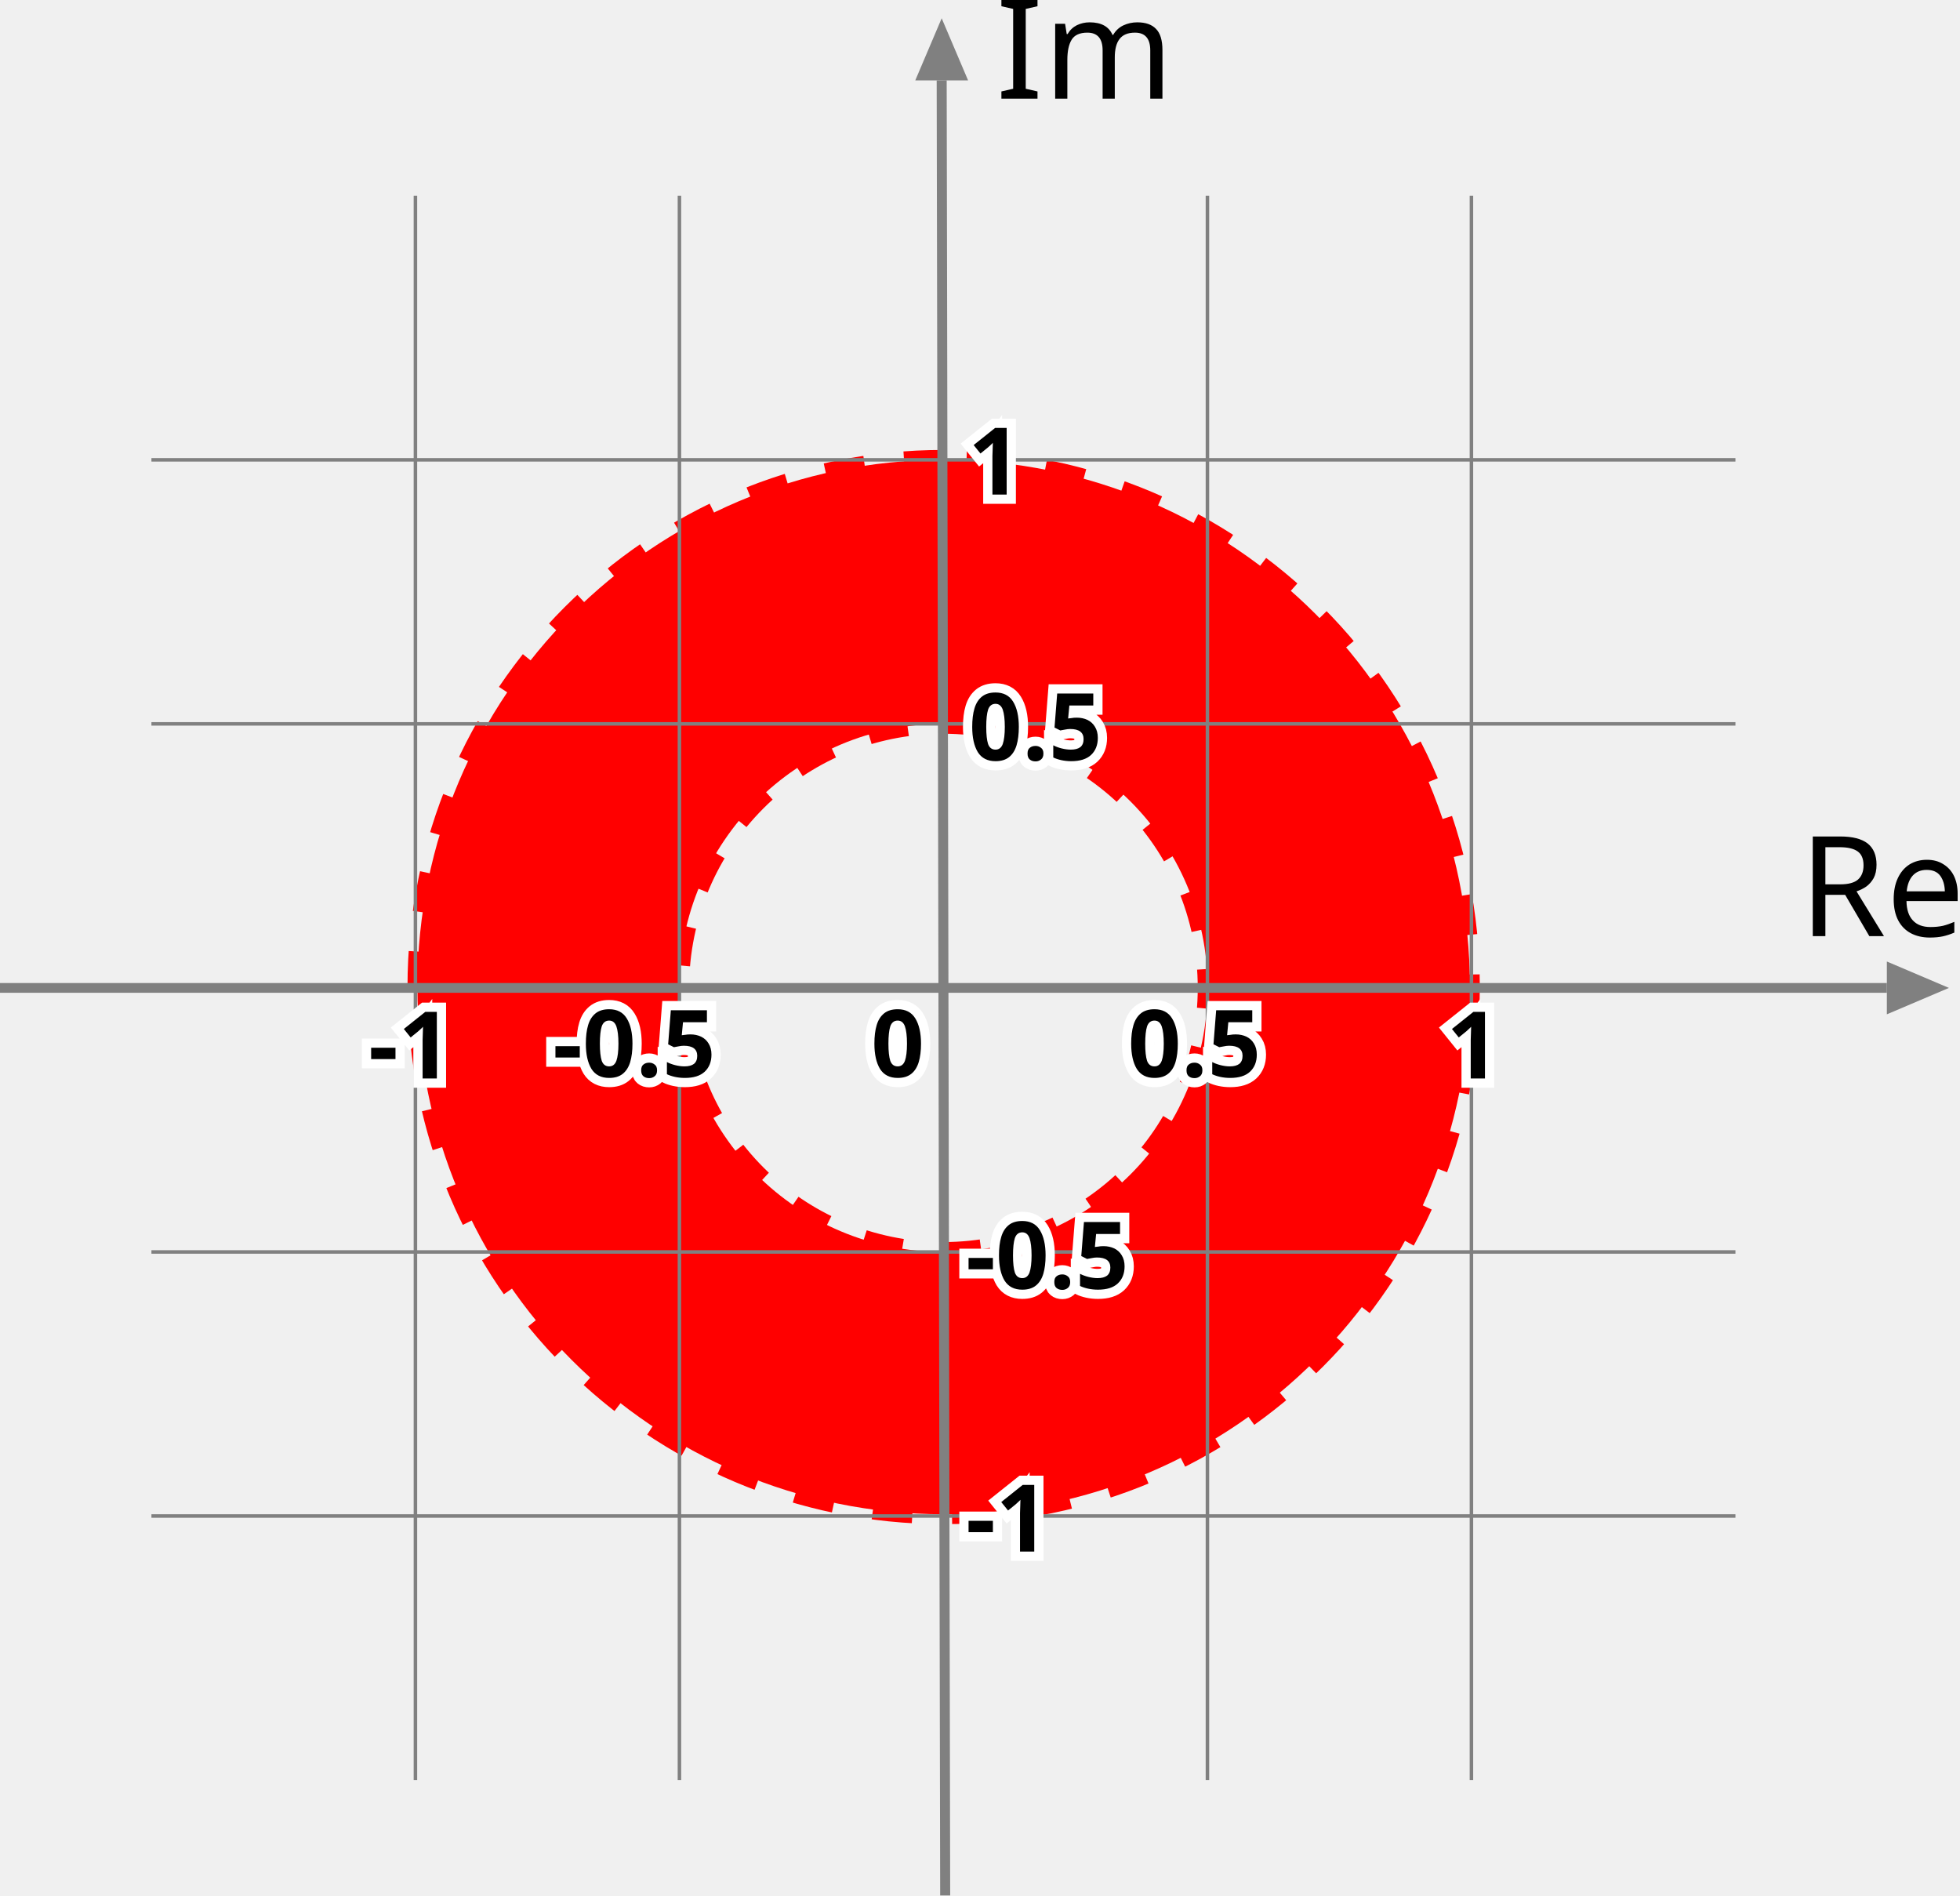
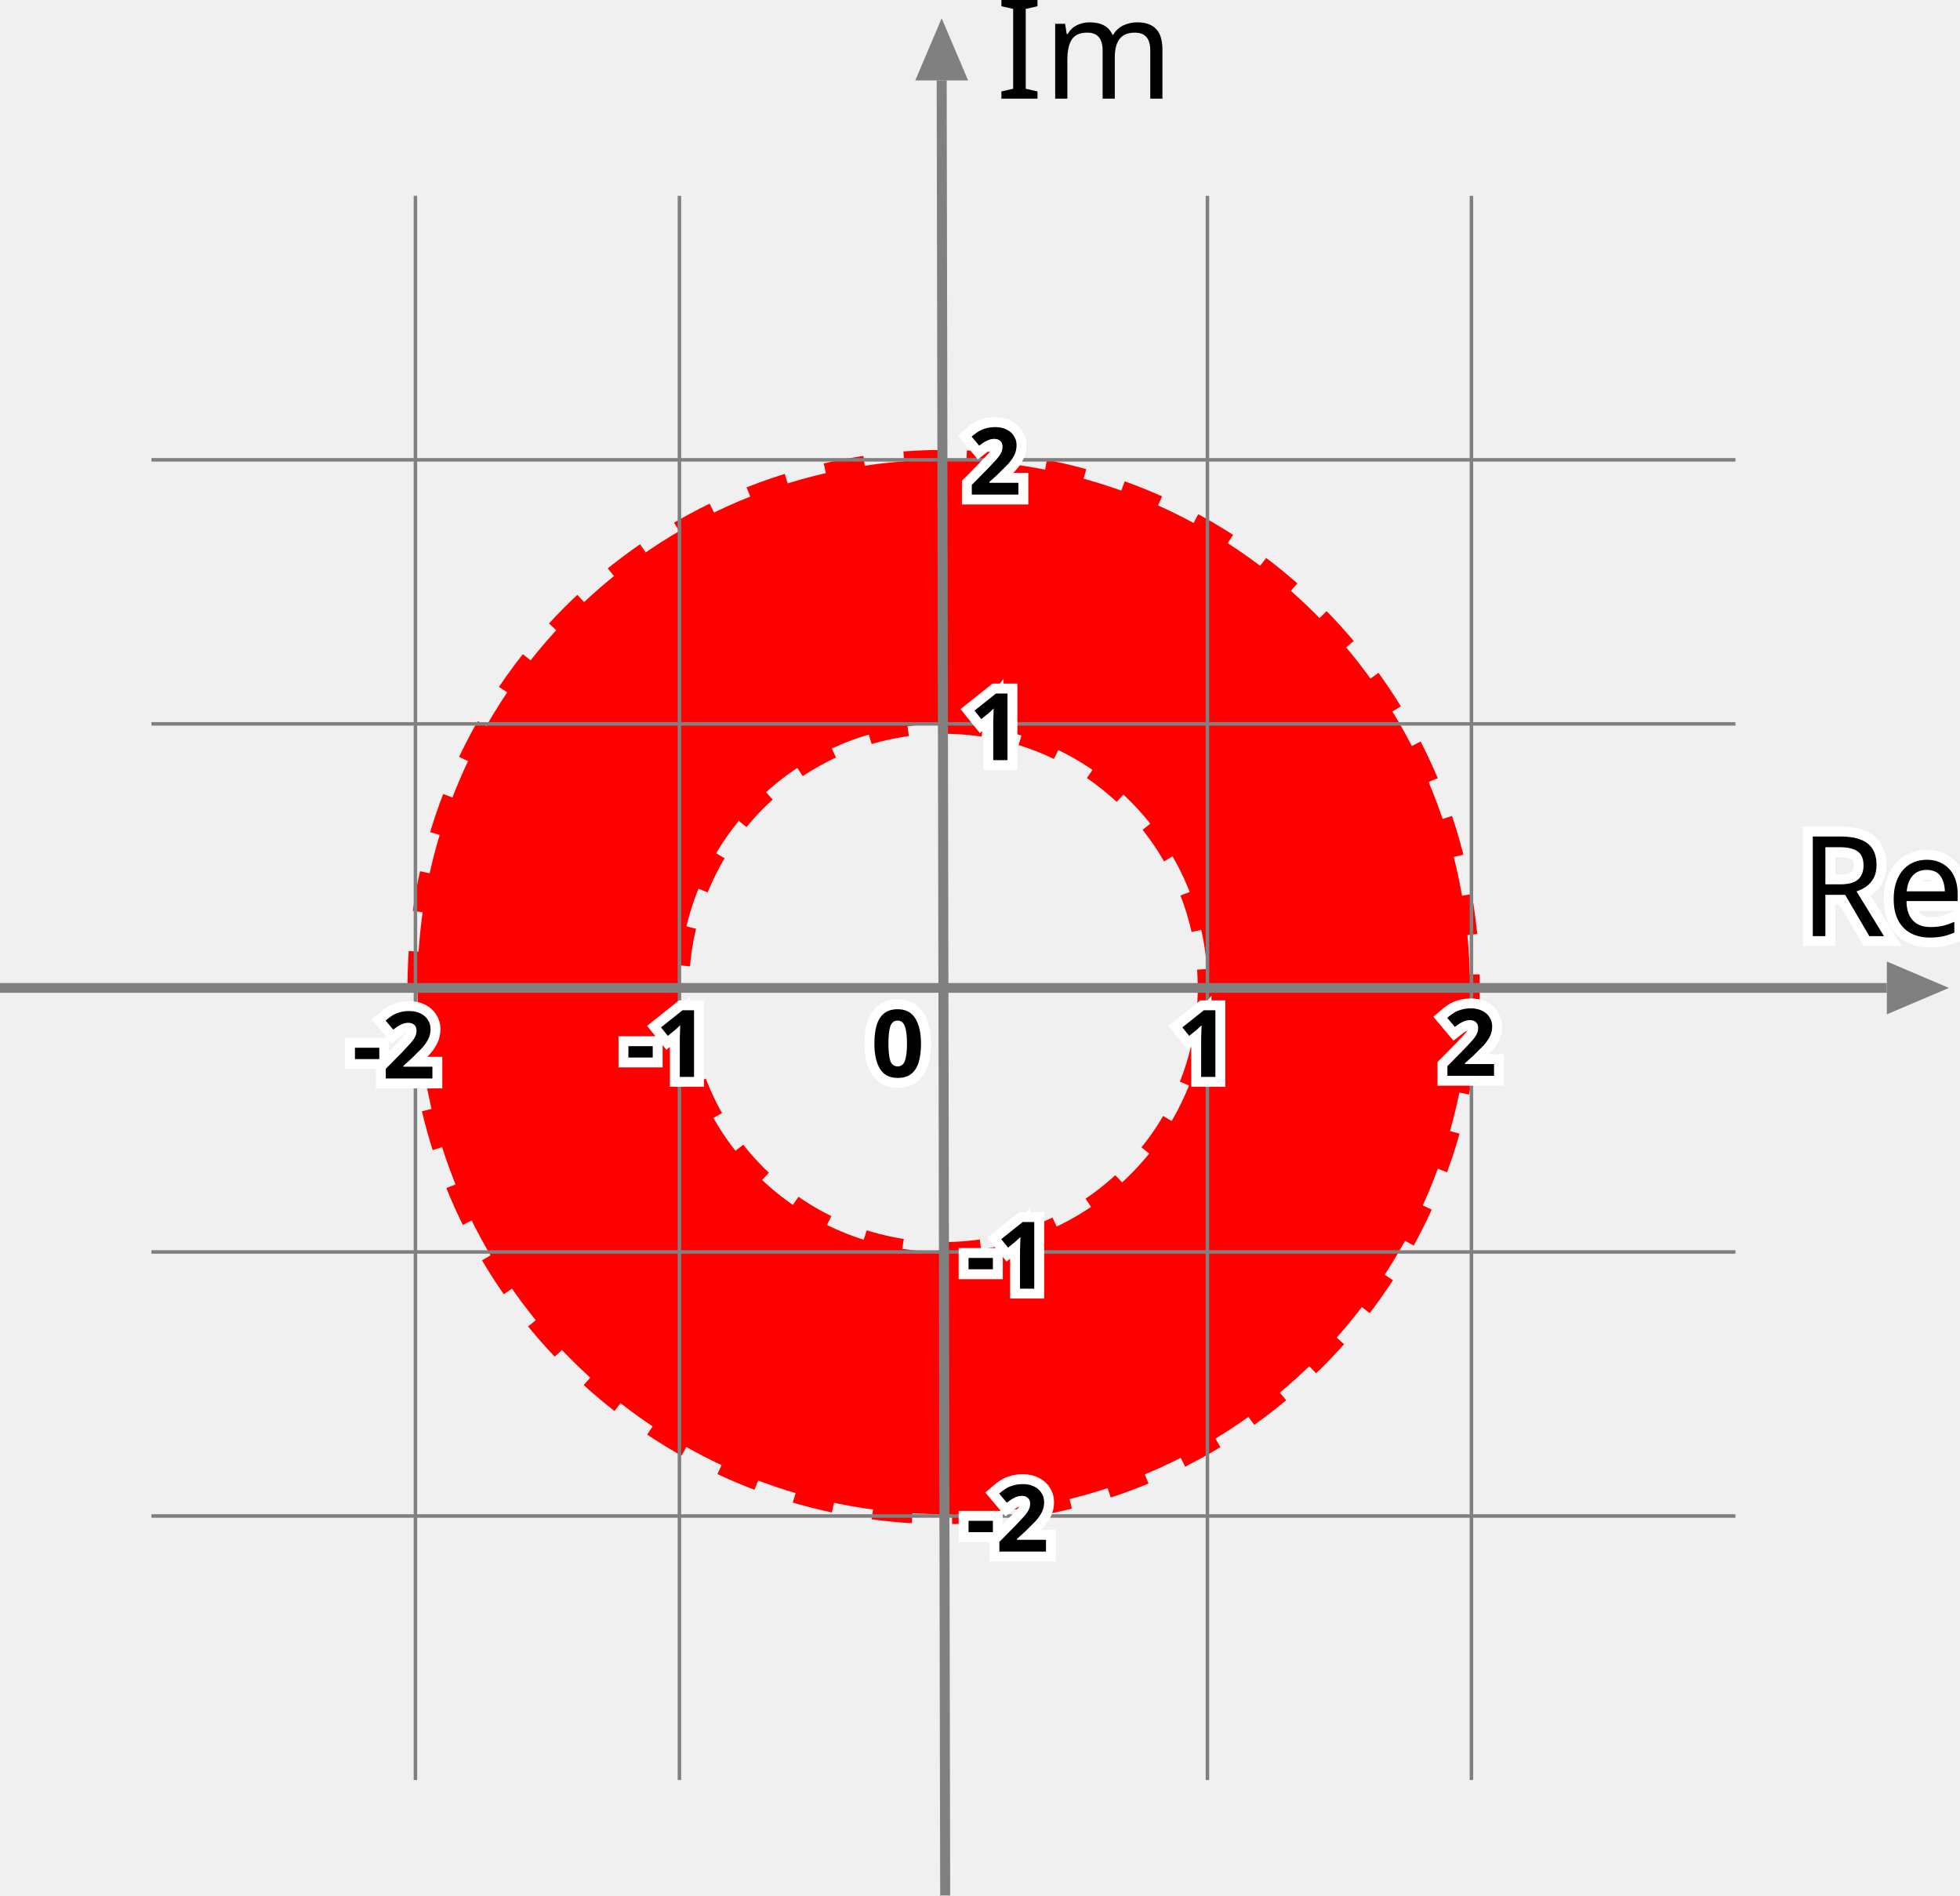
<svg xmlns="http://www.w3.org/2000/svg" width="148.484mm" height="143.573mm" viewBox="0 0 148.484 143.573" version="1.1" id="svg1">
  <defs id="defs1" />
+   <path id="path1-3" style="display:none;fill:#00ff00;fill-opacity:1;stroke:#00ff00;stroke-width:1.8;stroke-linejoin:round;stroke-dasharray:3.6, 3.6;stroke-dashoffset:0" d="M 92.194,26.461 A 48.284,48.369 0 0 0 43.91,74.83 48.284,48.369 0 0 0 92.194,123.199 48.284,48.369 0 0 0 140.478,74.83 48.284,48.369 0 0 0 92.194,26.461 Z M 71.472,54.993 A 19.837,19.919 0 0 1 91.309,74.912 19.837,19.919 0 0 1 71.472,94.83 19.837,19.919 0 0 1 51.634,74.912 19.837,19.919 0 0 1 71.472,54.993 Z" />
  <path id="path492" style="display:inline;fill:#ff0000;fill-opacity:1;stroke:#ff0000;stroke-width:1.5;stroke-dasharray:3, 3;stroke-dashoffset:0;stroke-opacity:1" d="M 71.488,34.83 A 39.868,39.934 0 0 0 31.621,74.764 39.868,39.934 0 0 0 71.488,114.698 39.868,39.934 0 0 0 111.356,74.764 39.868,39.934 0 0 0 71.488,34.83 Z m -0.017,20 a 20.017,20 0 0 1 20.017,20 20.017,20 0 0 1 -20.017,20 20.017,20 0 0 1 -20.016,-20 20.017,20 0 0 1 20.016,-20 z" />
-   <path id="path546" style="display:none;fill:#00ff00;fill-opacity:1;stroke:#00ff00;stroke-width:1.5;stroke-dasharray:3, 3;stroke-dashoffset:0;stroke-opacity:1" d="M 71.472,34.698 A 39.868,40 0 0 0 31.604,74.698 39.868,40 0 0 0 71.472,114.698 39.868,40 0 0 0 111.339,74.698 39.868,40 0 0 0 71.472,34.698 Z m 9.868,30.125 a 10,10 0 0 1 10,10 10,10 0 0 1 -10,10 10,10 0 0 1 -10,-10 10,10 0 0 1 10,-10 z" />
  <g id="layer3" style="display:inline">
    <path style="fill:#000000;stroke:#808080;stroke-width:0.758;stroke-dasharray:none;stroke-opacity:1" d="M 71.604,143.573 71.339,6.088" id="path484" />
    <path style="fill:#000000;stroke:#808080;stroke-width:0.739;stroke-dasharray:none;stroke-opacity:1" d="M 0,74.83 H 142.943" id="path485" />
    <text xml:space="preserve" style="font-style:normal;font-variant:normal;font-weight:normal;font-stretch:normal;font-size:10.583px;font-family:'Fira Code';-inkscape-font-specification:'Fira Code, Normal';font-variant-ligatures:normal;font-variant-caps:normal;font-variant-numeric:normal;font-variant-east-asian:normal;text-align:start;writing-mode:lr-tb;direction:ltr;text-anchor:start;fill:#000000;stroke:none;stroke-width:0.8;stroke-dasharray:none;stroke-opacity:1" x="75.441" y="7.473" id="text485">
      <tspan id="tspan485" style="font-style:normal;font-variant:normal;font-weight:normal;font-stretch:normal;font-size:10.583px;font-family:'Fira Code';-inkscape-font-specification:'Fira Code, Normal';font-variant-ligatures:normal;font-variant-caps:normal;font-variant-numeric:normal;font-variant-east-asian:normal;stroke:none;stroke-width:0.8" x="75.441" y="7.473">Im</tspan>
    </text>
    <path style="fill:#808080;fill-opacity:1;stroke:none;stroke-width:1.5;stroke-dasharray:3, 3;stroke-dashoffset:0;stroke-opacity:1" d="m 71.339,1.385 -2,4.703 h 4 z" id="path494" />
-     <text xml:space="preserve" style="font-style:normal;font-variant:normal;font-weight:normal;font-stretch:normal;font-size:10.583px;font-family:'Fira Code';-inkscape-font-specification:'Fira Code, Normal';font-variant-ligatures:normal;font-variant-caps:normal;font-variant-numeric:normal;font-variant-east-asian:normal;text-align:start;writing-mode:lr-tb;direction:ltr;text-anchor:start;fill:#000000;stroke:none;stroke-width:0.8;stroke-dasharray:none;stroke-opacity:1" x="136.3" y="70.907" id="text486">
-       <tspan id="tspan486" style="font-style:normal;font-variant:normal;font-weight:normal;font-stretch:normal;font-size:10.583px;font-family:'Fira Code';-inkscape-font-specification:'Fira Code, Normal';font-variant-ligatures:normal;font-variant-caps:normal;font-variant-numeric:normal;font-variant-east-asian:normal;stroke-width:0.8" x="136.3" y="70.907">Re</tspan>
+     <text xml:space="preserve" style="font-style:normal;font-variant:normal;font-weight:normal;font-stretch:normal;font-size:10.583px;font-family:'Fira Code';-inkscape-font-specification:'Fira Code, Normal';font-variant-ligatures:normal;font-variant-caps:normal;font-variant-numeric:normal;font-variant-east-asian:normal;text-align:start;writing-mode:lr-tb;direction:ltr;text-anchor:start;fill:#ffffff;stroke:#ffffff;stroke-width:1.5;stroke-dasharray:none;stroke-opacity:1" x="136.3" y="70.907" id="text486">
+       <tspan id="tspan486" style="font-style:normal;font-variant:normal;font-weight:normal;font-stretch:normal;font-size:10.583px;font-family:'Fira Code';-inkscape-font-specification:'Fira Code, Normal';font-variant-ligatures:normal;font-variant-caps:normal;font-variant-numeric:normal;font-variant-east-asian:normal;stroke-width:1.5;fill:#ffffff;stroke:#ffffff;stroke-dasharray:none" x="136.3" y="70.907">Re</tspan>
+     </text>
+     <text xml:space="preserve" style="display:inline;font-style:normal;font-variant:normal;font-weight:normal;font-stretch:normal;font-size:10.583px;font-family:'Fira Code';-inkscape-font-specification:'Fira Code, Normal';font-variant-ligatures:normal;font-variant-caps:normal;font-variant-numeric:normal;font-variant-east-asian:normal;text-align:start;writing-mode:lr-tb;direction:ltr;text-anchor:start;fill:#000000;stroke:none;stroke-width:0.8;stroke-dasharray:none;stroke-opacity:1" x="136.3" y="70.907" id="text10">
+       <tspan id="tspan10" style="font-style:normal;font-variant:normal;font-weight:normal;font-stretch:normal;font-size:10.583px;font-family:'Fira Code';-inkscape-font-specification:'Fira Code, Normal';font-variant-ligatures:normal;font-variant-caps:normal;font-variant-numeric:normal;font-variant-east-asian:normal;stroke-width:0.8" x="136.3" y="70.907">Re</tspan>
    </text>
    <path style="fill:#808080;fill-opacity:1;stroke:none;stroke-width:1.5;stroke-dasharray:3, 3;stroke-dashoffset:0;stroke-opacity:1" d="m 147.646,74.83 -4.703,-2 v 4 z" id="path494-0" />
    <g transform="translate(11.47148,14.83042)" id="g546" style="stroke:#808080">
      <g id="g540" style="stroke:#808080">
        <path style="fill:none;stroke:#808080;stroke-width:0.265" d="M 20,0 V 120" id="path536" />
        <path style="fill:none;stroke:#808080;stroke-width:0.265" d="M 40,0 V 120" id="path537" />
        <path style="fill:none;stroke:#808080;stroke-width:0.265" d="M 60,0 V 120" id="path538" />
        <path style="fill:none;stroke:#808080;stroke-width:0.265" d="M 80,0 V 120" id="path539" />
        <path style="fill:none;stroke:#808080;stroke-width:0.265" d="M 100,0 V 120" id="path540" />
      </g>
      <g id="g545" style="stroke:#808080">
        <path style="fill:none;stroke:#808080;stroke-width:0.265" d="M 0,20 H 120" id="path541" />
        <path style="fill:none;stroke:#808080;stroke-width:0.265" d="M 0,40 H 120" id="path542" />
        <path style="fill:none;stroke:#808080;stroke-width:0.265" d="M 0,60 H 120" id="path543" />
        <path style="fill:none;stroke:#808080;stroke-width:0.265" d="M 0,80 H 120" id="path544" />
        <path style="fill:none;stroke:#808080;stroke-width:0.265" d="M 0,100 H 120" id="path545" />
      </g>
      <rect x="0" y="0" width="120" height="120" style="fill:none;stroke:#808080;stroke-width:0" id="rect545" />
    </g>
  </g>
-   <g id="g555" style="display:inline;stroke:#ffffff;stroke-width:1.4;stroke-dasharray:none;stroke-opacity:1">
-     <text xml:space="preserve" style="font-style:normal;font-variant:normal;font-weight:600;font-stretch:normal;font-size:7.056px;font-family:'Fira Code';-inkscape-font-specification:'Fira Code, Semi-Bold';font-variant-ligatures:normal;font-variant-caps:normal;font-variant-numeric:normal;font-variant-east-asian:normal;text-align:start;writing-mode:lr-tb;direction:ltr;text-anchor:start;fill:#000000;fill-opacity:1;stroke:#ffffff;stroke-width:1.4;stroke-dasharray:none;stroke-opacity:1" x="65.993" y="81.57" id="text547">
-       <tspan id="tspan547" style="font-style:normal;font-variant:normal;font-weight:600;font-stretch:normal;font-size:7.056px;font-family:'Fira Code';-inkscape-font-specification:'Fira Code, Semi-Bold';font-variant-ligatures:normal;font-variant-caps:normal;font-variant-numeric:normal;font-variant-east-asian:normal;fill:#000000;fill-opacity:1;stroke:#ffffff;stroke-width:1.4;stroke-dasharray:none;stroke-opacity:1" x="65.993" y="81.57">0</tspan>
+   <g id="layer2" style="stroke:#ffffff;stroke-opacity:1;stroke-width:1.5;stroke-dasharray:none;fill:#ffffff">
+     <text xml:space="preserve" style="font-style:normal;font-variant:normal;font-weight:600;font-stretch:normal;font-size:7.056px;font-family:'Fira Code';-inkscape-font-specification:'Fira Code, Semi-Bold';font-variant-ligatures:normal;font-variant-caps:normal;font-variant-numeric:normal;font-variant-east-asian:normal;text-align:start;writing-mode:lr-tb;direction:ltr;text-anchor:start;fill:#ffffff;stroke:#ffffff;stroke-width:1.5;stroke-dasharray:none;stroke-opacity:1;fill-opacity:1" x="65.993" y="81.57" id="text487">
+       <tspan id="tspan487" style="font-style:normal;font-variant:normal;font-weight:600;font-stretch:normal;font-size:7.056px;font-family:'Fira Code';-inkscape-font-specification:'Fira Code, Semi-Bold';font-variant-ligatures:normal;font-variant-caps:normal;font-variant-numeric:normal;font-variant-east-asian:normal;stroke:#ffffff;stroke-width:1.5;stroke-dasharray:none;stroke-opacity:1;fill:#ffffff;fill-opacity:1" x="65.993" y="81.57">0</tspan>
    </text>
-     <text xml:space="preserve" style="font-style:normal;font-variant:normal;font-weight:600;font-stretch:normal;font-size:7.056px;font-family:'Fira Code';-inkscape-font-specification:'Fira Code, Semi-Bold';font-variant-ligatures:normal;font-variant-caps:normal;font-variant-numeric:normal;font-variant-east-asian:normal;text-align:start;writing-mode:lr-tb;direction:ltr;text-anchor:start;fill:#000000;fill-opacity:1;stroke:#ffffff;stroke-width:1.4;stroke-dasharray:none;stroke-opacity:1" x="85.447" y="81.57" id="text548">
-       <tspan id="tspan548" style="font-style:normal;font-variant:normal;font-weight:600;font-stretch:normal;font-size:7.056px;font-family:'Fira Code';-inkscape-font-specification:'Fira Code, Semi-Bold';font-variant-ligatures:normal;font-variant-caps:normal;font-variant-numeric:normal;font-variant-east-asian:normal;fill:#000000;fill-opacity:1;stroke:#ffffff;stroke-width:1.4;stroke-dasharray:none;stroke-opacity:1" x="85.447" y="81.57">0.5</tspan>
+     <text xml:space="preserve" style="font-style:normal;font-variant:normal;font-weight:600;font-stretch:normal;font-size:7.056px;font-family:'Fira Code';-inkscape-font-specification:'Fira Code, Semi-Bold';font-variant-ligatures:normal;font-variant-caps:normal;font-variant-numeric:normal;font-variant-east-asian:normal;text-align:start;writing-mode:lr-tb;direction:ltr;text-anchor:start;fill:#ffffff;fill-opacity:1;stroke:#ffffff;stroke-width:1.5;stroke-dasharray:none;stroke-opacity:1" x="89.151" y="81.57" id="text488">
+       <tspan id="tspan488" style="font-style:normal;font-variant:normal;font-weight:600;font-stretch:normal;font-size:7.056px;font-family:'Fira Code';-inkscape-font-specification:'Fira Code, Semi-Bold';font-variant-ligatures:normal;font-variant-caps:normal;font-variant-numeric:normal;font-variant-east-asian:normal;fill:#ffffff;fill-opacity:1;stroke:#ffffff;stroke-width:1.5;stroke-dasharray:none;stroke-opacity:1" x="89.151" y="81.57">1</tspan>
    </text>
-     <text xml:space="preserve" style="font-style:normal;font-variant:normal;font-weight:600;font-stretch:normal;font-size:7.056px;font-family:'Fira Code';-inkscape-font-specification:'Fira Code, Semi-Bold';font-variant-ligatures:normal;font-variant-caps:normal;font-variant-numeric:normal;font-variant-east-asian:normal;text-align:start;writing-mode:lr-tb;direction:ltr;text-anchor:start;fill:#000000;fill-opacity:1;stroke:#ffffff;stroke-width:1.4;stroke-dasharray:none;stroke-opacity:1" x="109.576" y="81.693" id="text549">
-       <tspan id="tspan549" style="font-style:normal;font-variant:normal;font-weight:600;font-stretch:normal;font-size:7.056px;font-family:'Fira Code';-inkscape-font-specification:'Fira Code, Semi-Bold';font-variant-ligatures:normal;font-variant-caps:normal;font-variant-numeric:normal;font-variant-east-asian:normal;fill:#000000;fill-opacity:1;stroke:#ffffff;stroke-width:1.4;stroke-dasharray:none;stroke-opacity:1" x="109.576" y="81.693">1</tspan>
+     <text xml:space="preserve" style="font-style:normal;font-variant:normal;font-weight:600;font-stretch:normal;font-size:7.056px;font-family:'Fira Code';-inkscape-font-specification:'Fira Code, Semi-Bold';font-variant-ligatures:normal;font-variant-caps:normal;font-variant-numeric:normal;font-variant-east-asian:normal;text-align:start;writing-mode:lr-tb;direction:ltr;text-anchor:start;fill:#ffffff;fill-opacity:1;stroke:#ffffff;stroke-width:1.5;stroke-dasharray:none;stroke-opacity:1" x="109.371" y="81.488" id="text489">
+       <tspan id="tspan489" style="font-style:normal;font-variant:normal;font-weight:600;font-stretch:normal;font-size:7.056px;font-family:'Fira Code';-inkscape-font-specification:'Fira Code, Semi-Bold';font-variant-ligatures:normal;font-variant-caps:normal;font-variant-numeric:normal;font-variant-east-asian:normal;fill:#ffffff;fill-opacity:1;stroke:#ffffff;stroke-width:1.5;stroke-dasharray:none;stroke-opacity:1" x="109.371" y="81.488">2</tspan>
    </text>
-     <text xml:space="preserve" style="font-style:normal;font-variant:normal;font-weight:600;font-stretch:normal;font-size:7.056px;font-family:'Fira Code';-inkscape-font-specification:'Fira Code, Semi-Bold';font-variant-ligatures:normal;font-variant-caps:normal;font-variant-numeric:normal;font-variant-east-asian:normal;text-align:start;writing-mode:lr-tb;direction:ltr;text-anchor:start;fill:#000000;fill-opacity:1;stroke:#ffffff;stroke-width:1.4;stroke-dasharray:none;stroke-opacity:1" x="41.859" y="81.57" id="text550">
-       <tspan id="tspan550" style="font-style:normal;font-variant:normal;font-weight:600;font-stretch:normal;font-size:7.056px;font-family:'Fira Code';-inkscape-font-specification:'Fira Code, Semi-Bold';font-variant-ligatures:normal;font-variant-caps:normal;font-variant-numeric:normal;font-variant-east-asian:normal;fill:#000000;fill-opacity:1;stroke:#ffffff;stroke-width:1.4;stroke-dasharray:none;stroke-opacity:1" x="41.859" y="81.57">-0.5</tspan>
+     <text xml:space="preserve" style="font-style:normal;font-variant:normal;font-weight:600;font-stretch:normal;font-size:7.056px;font-family:'Fira Code';-inkscape-font-specification:'Fira Code, Semi-Bold';font-variant-ligatures:normal;font-variant-caps:normal;font-variant-numeric:normal;font-variant-east-asian:normal;text-align:start;writing-mode:lr-tb;direction:ltr;text-anchor:start;fill:#ffffff;fill-opacity:1;stroke:#ffffff;stroke-width:1.5;stroke-dasharray:none;stroke-opacity:1" x="47.385" y="81.57" id="text491">
+       <tspan id="tspan491" style="font-style:normal;font-variant:normal;font-weight:600;font-stretch:normal;font-size:7.056px;font-family:'Fira Code';-inkscape-font-specification:'Fira Code, Semi-Bold';font-variant-ligatures:normal;font-variant-caps:normal;font-variant-numeric:normal;font-variant-east-asian:normal;fill:#ffffff;fill-opacity:1;stroke:#ffffff;stroke-width:1.5;stroke-dasharray:none;stroke-opacity:1" x="47.385" y="81.57">-1</tspan>
    </text>
-     <text xml:space="preserve" style="font-style:normal;font-variant:normal;font-weight:600;font-stretch:normal;font-size:7.056px;font-family:'Fira Code';-inkscape-font-specification:'Fira Code, Semi-Bold';font-variant-ligatures:normal;font-variant-caps:normal;font-variant-numeric:normal;font-variant-east-asian:normal;text-align:start;writing-mode:lr-tb;direction:ltr;text-anchor:start;fill:#000000;fill-opacity:1;stroke:#ffffff;stroke-width:1.4;stroke-dasharray:none;stroke-opacity:1" x="27.898" y="81.693" id="text551">
-       <tspan id="tspan551" style="font-style:normal;font-variant:normal;font-weight:600;font-stretch:normal;font-size:7.056px;font-family:'Fira Code';-inkscape-font-specification:'Fira Code, Semi-Bold';font-variant-ligatures:normal;font-variant-caps:normal;font-variant-numeric:normal;font-variant-east-asian:normal;fill:#000000;fill-opacity:1;stroke:#ffffff;stroke-width:1.4;stroke-dasharray:none;stroke-opacity:1" x="27.898" y="81.693">-1</tspan>
+     <text xml:space="preserve" style="font-style:normal;font-variant:normal;font-weight:600;font-stretch:normal;font-size:7.056px;font-family:'Fira Code';-inkscape-font-specification:'Fira Code, Semi-Bold';font-variant-ligatures:normal;font-variant-caps:normal;font-variant-numeric:normal;font-variant-east-asian:normal;text-align:start;writing-mode:lr-tb;direction:ltr;text-anchor:start;fill:#ffffff;fill-opacity:1;stroke:#ffffff;stroke-width:1.5;stroke-dasharray:none;stroke-opacity:1" x="26.67" y="81.693" id="text492">
+       <tspan id="tspan492" style="font-style:normal;font-variant:normal;font-weight:600;font-stretch:normal;font-size:7.056px;font-family:'Fira Code';-inkscape-font-specification:'Fira Code, Semi-Bold';font-variant-ligatures:normal;font-variant-caps:normal;font-variant-numeric:normal;font-variant-east-asian:normal;fill:#ffffff;fill-opacity:1;stroke:#ffffff;stroke-width:1.5;stroke-dasharray:none;stroke-opacity:1" x="26.67" y="81.693">-2</tspan>
    </text>
-     <text xml:space="preserve" style="font-style:normal;font-variant:normal;font-weight:600;font-stretch:normal;font-size:7.056px;font-family:'Fira Code';-inkscape-font-specification:'Fira Code, Semi-Bold';font-variant-ligatures:normal;font-variant-caps:normal;font-variant-numeric:normal;font-variant-east-asian:normal;text-align:start;writing-mode:lr-tb;direction:ltr;text-anchor:start;fill:#000000;fill-opacity:1;stroke:#ffffff;stroke-width:1.4;stroke-dasharray:none;stroke-opacity:1" x="73.155" y="117.524" id="text552">
-       <tspan id="tspan552" style="font-style:normal;font-variant:normal;font-weight:600;font-stretch:normal;font-size:7.056px;font-family:'Fira Code';-inkscape-font-specification:'Fira Code, Semi-Bold';font-variant-ligatures:normal;font-variant-caps:normal;font-variant-numeric:normal;font-variant-east-asian:normal;fill:#000000;fill-opacity:1;stroke:#ffffff;stroke-width:1.4;stroke-dasharray:none;stroke-opacity:1" x="73.155" y="117.524">-1</tspan>
+     <text xml:space="preserve" style="font-style:normal;font-variant:normal;font-weight:600;font-stretch:normal;font-size:7.056px;font-family:'Fira Code';-inkscape-font-specification:'Fira Code, Semi-Bold';font-variant-ligatures:normal;font-variant-caps:normal;font-variant-numeric:normal;font-variant-east-asian:normal;text-align:start;writing-mode:lr-tb;direction:ltr;text-anchor:start;fill:#ffffff;fill-opacity:1;stroke:#ffffff;stroke-width:1.5;stroke-dasharray:none;stroke-opacity:1" x="73.155" y="117.524" id="text492-4">
+       <tspan id="tspan492-7" style="font-style:normal;font-variant:normal;font-weight:600;font-stretch:normal;font-size:7.056px;font-family:'Fira Code';-inkscape-font-specification:'Fira Code, Semi-Bold';font-variant-ligatures:normal;font-variant-caps:normal;font-variant-numeric:normal;font-variant-east-asian:normal;fill:#ffffff;fill-opacity:1;stroke:#ffffff;stroke-width:1.5;stroke-dasharray:none;stroke-opacity:1" x="73.155" y="117.524">-2</tspan>
    </text>
-     <text xml:space="preserve" style="font-style:normal;font-variant:normal;font-weight:600;font-stretch:normal;font-size:7.056px;font-family:'Fira Code';-inkscape-font-specification:'Fira Code, Semi-Bold';font-variant-ligatures:normal;font-variant-caps:normal;font-variant-numeric:normal;font-variant-east-asian:normal;text-align:start;writing-mode:lr-tb;direction:ltr;text-anchor:start;fill:#000000;fill-opacity:1;stroke:#ffffff;stroke-width:1.4;stroke-dasharray:none;stroke-opacity:1" x="73.34" y="37.459" id="text553">
-       <tspan id="tspan553" style="font-style:normal;font-variant:normal;font-weight:600;font-stretch:normal;font-size:7.056px;font-family:'Fira Code';-inkscape-font-specification:'Fira Code, Semi-Bold';font-variant-ligatures:normal;font-variant-caps:normal;font-variant-numeric:normal;font-variant-east-asian:normal;fill:#000000;fill-opacity:1;stroke:#ffffff;stroke-width:1.4;stroke-dasharray:none;stroke-opacity:1" x="73.34" y="37.459">1</tspan>
+     <text xml:space="preserve" style="font-style:normal;font-variant:normal;font-weight:600;font-stretch:normal;font-size:7.056px;font-family:'Fira Code';-inkscape-font-specification:'Fira Code, Semi-Bold';font-variant-ligatures:normal;font-variant-caps:normal;font-variant-numeric:normal;font-variant-east-asian:normal;text-align:start;writing-mode:lr-tb;direction:ltr;text-anchor:start;fill:#ffffff;fill-opacity:1;stroke:#ffffff;stroke-width:1.5;stroke-dasharray:none;stroke-opacity:1" x="73.34" y="37.459" id="text492-0">
+       <tspan id="tspan492-6" style="font-style:normal;font-variant:normal;font-weight:600;font-stretch:normal;font-size:7.056px;font-family:'Fira Code';-inkscape-font-specification:'Fira Code, Semi-Bold';font-variant-ligatures:normal;font-variant-caps:normal;font-variant-numeric:normal;font-variant-east-asian:normal;fill:#ffffff;fill-opacity:1;stroke:#ffffff;stroke-width:1.5;stroke-dasharray:none;stroke-opacity:1" x="73.34" y="37.459">2</tspan>
    </text>
-     <text xml:space="preserve" style="font-style:normal;font-variant:normal;font-weight:600;font-stretch:normal;font-size:7.056px;font-family:'Fira Code';-inkscape-font-specification:'Fira Code, Semi-Bold';font-variant-ligatures:normal;font-variant-caps:normal;font-variant-numeric:normal;font-variant-east-asian:normal;text-align:start;writing-mode:lr-tb;direction:ltr;text-anchor:start;fill:#000000;fill-opacity:1;stroke:#ffffff;stroke-width:1.4;stroke-dasharray:none;stroke-opacity:1" x="73.401" y="57.577" id="text554">
-       <tspan id="tspan554" style="font-style:normal;font-variant:normal;font-weight:600;font-stretch:normal;font-size:7.056px;font-family:'Fira Code';-inkscape-font-specification:'Fira Code, Semi-Bold';font-variant-ligatures:normal;font-variant-caps:normal;font-variant-numeric:normal;font-variant-east-asian:normal;fill:#000000;fill-opacity:1;stroke:#ffffff;stroke-width:1.4;stroke-dasharray:none;stroke-opacity:1" x="73.401" y="57.577">0.5</tspan>
+     <text xml:space="preserve" style="font-style:normal;font-variant:normal;font-weight:600;font-stretch:normal;font-size:7.056px;font-family:'Fira Code';-inkscape-font-specification:'Fira Code, Semi-Bold';font-variant-ligatures:normal;font-variant-caps:normal;font-variant-numeric:normal;font-variant-east-asian:normal;text-align:start;writing-mode:lr-tb;direction:ltr;text-anchor:start;fill:#ffffff;fill-opacity:1;stroke:#ffffff;stroke-width:1.5;stroke-dasharray:none;stroke-opacity:1" x="73.401" y="57.577" id="text492-8">
+       <tspan id="tspan492-5" style="font-style:normal;font-variant:normal;font-weight:600;font-stretch:normal;font-size:7.056px;font-family:'Fira Code';-inkscape-font-specification:'Fira Code, Semi-Bold';font-variant-ligatures:normal;font-variant-caps:normal;font-variant-numeric:normal;font-variant-east-asian:normal;fill:#ffffff;fill-opacity:1;stroke:#ffffff;stroke-width:1.5;stroke-dasharray:none;stroke-opacity:1" x="73.401" y="57.577">1</tspan>
    </text>
-     <text xml:space="preserve" style="font-style:normal;font-variant:normal;font-weight:600;font-stretch:normal;font-size:7.056px;font-family:'Fira Code';-inkscape-font-specification:'Fira Code, Semi-Bold';font-variant-ligatures:normal;font-variant-caps:normal;font-variant-numeric:normal;font-variant-east-asian:normal;text-align:start;writing-mode:lr-tb;direction:ltr;text-anchor:start;fill:#000000;fill-opacity:1;stroke:#ffffff;stroke-width:1.4;stroke-dasharray:none;stroke-opacity:1" x="73.155" y="97.609" id="text555">
-       <tspan id="tspan555" style="font-style:normal;font-variant:normal;font-weight:600;font-stretch:normal;font-size:7.056px;font-family:'Fira Code';-inkscape-font-specification:'Fira Code, Semi-Bold';font-variant-ligatures:normal;font-variant-caps:normal;font-variant-numeric:normal;font-variant-east-asian:normal;fill:#000000;fill-opacity:1;stroke:#ffffff;stroke-width:1.4;stroke-dasharray:none;stroke-opacity:1" x="73.155" y="97.609">-0.5</tspan>
+     <text xml:space="preserve" style="font-style:normal;font-variant:normal;font-weight:600;font-stretch:normal;font-size:7.056px;font-family:'Fira Code';-inkscape-font-specification:'Fira Code, Semi-Bold';font-variant-ligatures:normal;font-variant-caps:normal;font-variant-numeric:normal;font-variant-east-asian:normal;text-align:start;writing-mode:lr-tb;direction:ltr;text-anchor:start;fill:#ffffff;fill-opacity:1;stroke:#ffffff;stroke-width:1.5;stroke-dasharray:none;stroke-opacity:1" x="73.155" y="97.609" id="text492-9">
+       <tspan id="tspan492-3" style="font-style:normal;font-variant:normal;font-weight:600;font-stretch:normal;font-size:7.056px;font-family:'Fira Code';-inkscape-font-specification:'Fira Code, Semi-Bold';font-variant-ligatures:normal;font-variant-caps:normal;font-variant-numeric:normal;font-variant-east-asian:normal;fill:#ffffff;fill-opacity:1;stroke:#ffffff;stroke-width:1.5;stroke-dasharray:none;stroke-opacity:1" x="73.155" y="97.609">-1</tspan>
    </text>
  </g>
-   <g id="layer2" style="stroke:none">
-     <text xml:space="preserve" style="font-style:normal;font-variant:normal;font-weight:600;font-stretch:normal;font-size:7.056px;font-family:'Fira Code';-inkscape-font-specification:'Fira Code, Semi-Bold';font-variant-ligatures:normal;font-variant-caps:normal;font-variant-numeric:normal;font-variant-east-asian:normal;text-align:start;writing-mode:lr-tb;direction:ltr;text-anchor:start;fill:#000000;stroke:none;stroke-width:0.4;stroke-dasharray:none;stroke-opacity:1;fill-opacity:1" x="65.993" y="81.57" id="text487">
-       <tspan id="tspan487" style="font-style:normal;font-variant:normal;font-weight:600;font-stretch:normal;font-size:7.056px;font-family:'Fira Code';-inkscape-font-specification:'Fira Code, Semi-Bold';font-variant-ligatures:normal;font-variant-caps:normal;font-variant-numeric:normal;font-variant-east-asian:normal;stroke:none;stroke-width:0.4;stroke-dasharray:none;stroke-opacity:1;fill:#000000;fill-opacity:1" x="65.993" y="81.57">0</tspan>
+   <g id="g9" style="stroke:none">
+     <text xml:space="preserve" style="font-style:normal;font-variant:normal;font-weight:600;font-stretch:normal;font-size:7.056px;font-family:'Fira Code';-inkscape-font-specification:'Fira Code, Semi-Bold';font-variant-ligatures:normal;font-variant-caps:normal;font-variant-numeric:normal;font-variant-east-asian:normal;text-align:start;writing-mode:lr-tb;direction:ltr;text-anchor:start;fill:#000000;stroke:none;stroke-width:0.4;stroke-dasharray:none;stroke-opacity:1;fill-opacity:1" x="65.993" y="81.57" id="text1">
+       <tspan id="tspan1" style="font-style:normal;font-variant:normal;font-weight:600;font-stretch:normal;font-size:7.056px;font-family:'Fira Code';-inkscape-font-specification:'Fira Code, Semi-Bold';font-variant-ligatures:normal;font-variant-caps:normal;font-variant-numeric:normal;font-variant-east-asian:normal;stroke:none;stroke-width:0.4;stroke-dasharray:none;stroke-opacity:1;fill:#000000;fill-opacity:1" x="65.993" y="81.57">0</tspan>
    </text>
-     <text xml:space="preserve" style="font-style:normal;font-variant:normal;font-weight:600;font-stretch:normal;font-size:7.056px;font-family:'Fira Code';-inkscape-font-specification:'Fira Code, Semi-Bold';font-variant-ligatures:normal;font-variant-caps:normal;font-variant-numeric:normal;font-variant-east-asian:normal;text-align:start;writing-mode:lr-tb;direction:ltr;text-anchor:start;fill:#000000;stroke:none;stroke-width:0.4;stroke-dasharray:none;stroke-opacity:1;fill-opacity:1" x="85.447" y="81.57" id="text488">
-       <tspan id="tspan488" style="font-style:normal;font-variant:normal;font-weight:600;font-stretch:normal;font-size:7.056px;font-family:'Fira Code';-inkscape-font-specification:'Fira Code, Semi-Bold';font-variant-ligatures:normal;font-variant-caps:normal;font-variant-numeric:normal;font-variant-east-asian:normal;stroke:none;stroke-width:0.4;stroke-dasharray:none;stroke-opacity:1;fill:#000000;fill-opacity:1" x="85.447" y="81.57">0.5</tspan>
+     <text xml:space="preserve" style="font-style:normal;font-variant:normal;font-weight:600;font-stretch:normal;font-size:7.056px;font-family:'Fira Code';-inkscape-font-specification:'Fira Code, Semi-Bold';font-variant-ligatures:normal;font-variant-caps:normal;font-variant-numeric:normal;font-variant-east-asian:normal;text-align:start;writing-mode:lr-tb;direction:ltr;text-anchor:start;fill:#000000;fill-opacity:1;stroke:none;stroke-width:0.4;stroke-dasharray:none;stroke-opacity:1" x="89.151" y="81.57" id="text2">
+       <tspan id="tspan2" style="font-style:normal;font-variant:normal;font-weight:600;font-stretch:normal;font-size:7.056px;font-family:'Fira Code';-inkscape-font-specification:'Fira Code, Semi-Bold';font-variant-ligatures:normal;font-variant-caps:normal;font-variant-numeric:normal;font-variant-east-asian:normal;fill:#000000;fill-opacity:1;stroke:none;stroke-width:0.4;stroke-dasharray:none;stroke-opacity:1" x="89.151" y="81.57">1</tspan>
    </text>
-     <text xml:space="preserve" style="font-style:normal;font-variant:normal;font-weight:600;font-stretch:normal;font-size:7.056px;font-family:'Fira Code';-inkscape-font-specification:'Fira Code, Semi-Bold';font-variant-ligatures:normal;font-variant-caps:normal;font-variant-numeric:normal;font-variant-east-asian:normal;text-align:start;writing-mode:lr-tb;direction:ltr;text-anchor:start;fill:#000000;stroke:none;stroke-width:0.4;stroke-dasharray:none;stroke-opacity:1;fill-opacity:1" x="109.576" y="81.693" id="text489">
-       <tspan id="tspan489" style="font-style:normal;font-variant:normal;font-weight:600;font-stretch:normal;font-size:7.056px;font-family:'Fira Code';-inkscape-font-specification:'Fira Code, Semi-Bold';font-variant-ligatures:normal;font-variant-caps:normal;font-variant-numeric:normal;font-variant-east-asian:normal;stroke:none;stroke-width:0.4;stroke-dasharray:none;stroke-opacity:1;fill:#000000;fill-opacity:1" x="109.576" y="81.693">1</tspan>
+     <text xml:space="preserve" style="font-style:normal;font-variant:normal;font-weight:600;font-stretch:normal;font-size:7.056px;font-family:'Fira Code';-inkscape-font-specification:'Fira Code, Semi-Bold';font-variant-ligatures:normal;font-variant-caps:normal;font-variant-numeric:normal;font-variant-east-asian:normal;text-align:start;writing-mode:lr-tb;direction:ltr;text-anchor:start;fill:#000000;fill-opacity:1;stroke:none;stroke-width:0.4;stroke-dasharray:none;stroke-opacity:1" x="109.371" y="81.488" id="text3">
+       <tspan id="tspan3" style="font-style:normal;font-variant:normal;font-weight:600;font-stretch:normal;font-size:7.056px;font-family:'Fira Code';-inkscape-font-specification:'Fira Code, Semi-Bold';font-variant-ligatures:normal;font-variant-caps:normal;font-variant-numeric:normal;font-variant-east-asian:normal;fill:#000000;fill-opacity:1;stroke:none;stroke-width:0.4;stroke-dasharray:none;stroke-opacity:1" x="109.371" y="81.488">2</tspan>
    </text>
-     <text xml:space="preserve" style="font-style:normal;font-variant:normal;font-weight:600;font-stretch:normal;font-size:7.056px;font-family:'Fira Code';-inkscape-font-specification:'Fira Code, Semi-Bold';font-variant-ligatures:normal;font-variant-caps:normal;font-variant-numeric:normal;font-variant-east-asian:normal;text-align:start;writing-mode:lr-tb;direction:ltr;text-anchor:start;fill:#000000;stroke:none;stroke-width:0.4;stroke-dasharray:none;stroke-opacity:1;fill-opacity:1" x="41.859" y="81.57" id="text491">
-       <tspan id="tspan491" style="font-style:normal;font-variant:normal;font-weight:600;font-stretch:normal;font-size:7.056px;font-family:'Fira Code';-inkscape-font-specification:'Fira Code, Semi-Bold';font-variant-ligatures:normal;font-variant-caps:normal;font-variant-numeric:normal;font-variant-east-asian:normal;stroke:none;stroke-width:0.4;stroke-dasharray:none;stroke-opacity:1;fill:#000000;fill-opacity:1" x="41.859" y="81.57">-0.5</tspan>
+     <text xml:space="preserve" style="font-style:normal;font-variant:normal;font-weight:600;font-stretch:normal;font-size:7.056px;font-family:'Fira Code';-inkscape-font-specification:'Fira Code, Semi-Bold';font-variant-ligatures:normal;font-variant-caps:normal;font-variant-numeric:normal;font-variant-east-asian:normal;text-align:start;writing-mode:lr-tb;direction:ltr;text-anchor:start;fill:#000000;fill-opacity:1;stroke:none;stroke-width:0.4;stroke-dasharray:none;stroke-opacity:1" x="47.385" y="81.57" id="text4">
+       <tspan id="tspan4" style="font-style:normal;font-variant:normal;font-weight:600;font-stretch:normal;font-size:7.056px;font-family:'Fira Code';-inkscape-font-specification:'Fira Code, Semi-Bold';font-variant-ligatures:normal;font-variant-caps:normal;font-variant-numeric:normal;font-variant-east-asian:normal;fill:#000000;fill-opacity:1;stroke:none;stroke-width:0.4;stroke-dasharray:none;stroke-opacity:1" x="47.385" y="81.57">-1</tspan>
    </text>
-     <text xml:space="preserve" style="font-style:normal;font-variant:normal;font-weight:600;font-stretch:normal;font-size:7.056px;font-family:'Fira Code';-inkscape-font-specification:'Fira Code, Semi-Bold';font-variant-ligatures:normal;font-variant-caps:normal;font-variant-numeric:normal;font-variant-east-asian:normal;text-align:start;writing-mode:lr-tb;direction:ltr;text-anchor:start;fill:#000000;stroke:none;stroke-width:0.4;stroke-dasharray:none;stroke-opacity:1;fill-opacity:1" x="27.898" y="81.693" id="text492">
-       <tspan id="tspan492" style="font-style:normal;font-variant:normal;font-weight:600;font-stretch:normal;font-size:7.056px;font-family:'Fira Code';-inkscape-font-specification:'Fira Code, Semi-Bold';font-variant-ligatures:normal;font-variant-caps:normal;font-variant-numeric:normal;font-variant-east-asian:normal;stroke:none;stroke-width:0.4;stroke-dasharray:none;stroke-opacity:1;fill:#000000;fill-opacity:1" x="27.898" y="81.693">-1</tspan>
+     <text xml:space="preserve" style="font-style:normal;font-variant:normal;font-weight:600;font-stretch:normal;font-size:7.056px;font-family:'Fira Code';-inkscape-font-specification:'Fira Code, Semi-Bold';font-variant-ligatures:normal;font-variant-caps:normal;font-variant-numeric:normal;font-variant-east-asian:normal;text-align:start;writing-mode:lr-tb;direction:ltr;text-anchor:start;fill:#000000;fill-opacity:1;stroke:none;stroke-width:0.4;stroke-dasharray:none;stroke-opacity:1" x="26.67" y="81.693" id="text5">
+       <tspan id="tspan5" style="font-style:normal;font-variant:normal;font-weight:600;font-stretch:normal;font-size:7.056px;font-family:'Fira Code';-inkscape-font-specification:'Fira Code, Semi-Bold';font-variant-ligatures:normal;font-variant-caps:normal;font-variant-numeric:normal;font-variant-east-asian:normal;fill:#000000;fill-opacity:1;stroke:none;stroke-width:0.4;stroke-dasharray:none;stroke-opacity:1" x="26.67" y="81.693">-2</tspan>
    </text>
-     <text xml:space="preserve" style="font-style:normal;font-variant:normal;font-weight:600;font-stretch:normal;font-size:7.056px;font-family:'Fira Code';-inkscape-font-specification:'Fira Code, Semi-Bold';font-variant-ligatures:normal;font-variant-caps:normal;font-variant-numeric:normal;font-variant-east-asian:normal;text-align:start;writing-mode:lr-tb;direction:ltr;text-anchor:start;fill:#000000;stroke:none;stroke-width:0.4;stroke-dasharray:none;stroke-opacity:1;fill-opacity:1" x="73.155" y="117.524" id="text492-4">
-       <tspan id="tspan492-7" style="font-style:normal;font-variant:normal;font-weight:600;font-stretch:normal;font-size:7.056px;font-family:'Fira Code';-inkscape-font-specification:'Fira Code, Semi-Bold';font-variant-ligatures:normal;font-variant-caps:normal;font-variant-numeric:normal;font-variant-east-asian:normal;stroke:none;stroke-width:0.4;stroke-dasharray:none;stroke-opacity:1;fill:#000000;fill-opacity:1" x="73.155" y="117.524">-1</tspan>
+     <text xml:space="preserve" style="font-style:normal;font-variant:normal;font-weight:600;font-stretch:normal;font-size:7.056px;font-family:'Fira Code';-inkscape-font-specification:'Fira Code, Semi-Bold';font-variant-ligatures:normal;font-variant-caps:normal;font-variant-numeric:normal;font-variant-east-asian:normal;text-align:start;writing-mode:lr-tb;direction:ltr;text-anchor:start;fill:#000000;fill-opacity:1;stroke:none;stroke-width:0.4;stroke-dasharray:none;stroke-opacity:1" x="73.155" y="117.524" id="text6">
+       <tspan id="tspan6" style="font-style:normal;font-variant:normal;font-weight:600;font-stretch:normal;font-size:7.056px;font-family:'Fira Code';-inkscape-font-specification:'Fira Code, Semi-Bold';font-variant-ligatures:normal;font-variant-caps:normal;font-variant-numeric:normal;font-variant-east-asian:normal;fill:#000000;fill-opacity:1;stroke:none;stroke-width:0.4;stroke-dasharray:none;stroke-opacity:1" x="73.155" y="117.524">-2</tspan>
    </text>
-     <text xml:space="preserve" style="font-style:normal;font-variant:normal;font-weight:600;font-stretch:normal;font-size:7.056px;font-family:'Fira Code';-inkscape-font-specification:'Fira Code, Semi-Bold';font-variant-ligatures:normal;font-variant-caps:normal;font-variant-numeric:normal;font-variant-east-asian:normal;text-align:start;writing-mode:lr-tb;direction:ltr;text-anchor:start;fill:#000000;stroke:none;stroke-width:0.4;stroke-dasharray:none;stroke-opacity:1;fill-opacity:1" x="73.34" y="37.459" id="text492-0">
-       <tspan id="tspan492-6" style="font-style:normal;font-variant:normal;font-weight:600;font-stretch:normal;font-size:7.056px;font-family:'Fira Code';-inkscape-font-specification:'Fira Code, Semi-Bold';font-variant-ligatures:normal;font-variant-caps:normal;font-variant-numeric:normal;font-variant-east-asian:normal;stroke:none;stroke-width:0.4;stroke-dasharray:none;stroke-opacity:1;fill:#000000;fill-opacity:1" x="73.34" y="37.459">1</tspan>
+     <text xml:space="preserve" style="font-style:normal;font-variant:normal;font-weight:600;font-stretch:normal;font-size:7.056px;font-family:'Fira Code';-inkscape-font-specification:'Fira Code, Semi-Bold';font-variant-ligatures:normal;font-variant-caps:normal;font-variant-numeric:normal;font-variant-east-asian:normal;text-align:start;writing-mode:lr-tb;direction:ltr;text-anchor:start;fill:#000000;fill-opacity:1;stroke:none;stroke-width:0.4;stroke-dasharray:none;stroke-opacity:1" x="73.34" y="37.459" id="text7">
+       <tspan id="tspan7" style="font-style:normal;font-variant:normal;font-weight:600;font-stretch:normal;font-size:7.056px;font-family:'Fira Code';-inkscape-font-specification:'Fira Code, Semi-Bold';font-variant-ligatures:normal;font-variant-caps:normal;font-variant-numeric:normal;font-variant-east-asian:normal;fill:#000000;fill-opacity:1;stroke:none;stroke-width:0.4;stroke-dasharray:none;stroke-opacity:1" x="73.34" y="37.459">2</tspan>
    </text>
-     <text xml:space="preserve" style="font-style:normal;font-variant:normal;font-weight:600;font-stretch:normal;font-size:7.056px;font-family:'Fira Code';-inkscape-font-specification:'Fira Code, Semi-Bold';font-variant-ligatures:normal;font-variant-caps:normal;font-variant-numeric:normal;font-variant-east-asian:normal;text-align:start;writing-mode:lr-tb;direction:ltr;text-anchor:start;fill:#000000;stroke:none;stroke-width:0.4;stroke-dasharray:none;stroke-opacity:1;fill-opacity:1" x="73.401" y="57.577" id="text492-8">
-       <tspan id="tspan492-5" style="font-style:normal;font-variant:normal;font-weight:600;font-stretch:normal;font-size:7.056px;font-family:'Fira Code';-inkscape-font-specification:'Fira Code, Semi-Bold';font-variant-ligatures:normal;font-variant-caps:normal;font-variant-numeric:normal;font-variant-east-asian:normal;stroke:none;stroke-width:0.4;stroke-dasharray:none;stroke-opacity:1;fill:#000000;fill-opacity:1" x="73.401" y="57.577">0.5</tspan>
+     <text xml:space="preserve" style="font-style:normal;font-variant:normal;font-weight:600;font-stretch:normal;font-size:7.056px;font-family:'Fira Code';-inkscape-font-specification:'Fira Code, Semi-Bold';font-variant-ligatures:normal;font-variant-caps:normal;font-variant-numeric:normal;font-variant-east-asian:normal;text-align:start;writing-mode:lr-tb;direction:ltr;text-anchor:start;fill:#000000;fill-opacity:1;stroke:none;stroke-width:0.4;stroke-dasharray:none;stroke-opacity:1" x="73.401" y="57.577" id="text8">
+       <tspan id="tspan8" style="font-style:normal;font-variant:normal;font-weight:600;font-stretch:normal;font-size:7.056px;font-family:'Fira Code';-inkscape-font-specification:'Fira Code, Semi-Bold';font-variant-ligatures:normal;font-variant-caps:normal;font-variant-numeric:normal;font-variant-east-asian:normal;fill:#000000;fill-opacity:1;stroke:none;stroke-width:0.4;stroke-dasharray:none;stroke-opacity:1" x="73.401" y="57.577">1</tspan>
    </text>
-     <text xml:space="preserve" style="font-style:normal;font-variant:normal;font-weight:600;font-stretch:normal;font-size:7.056px;font-family:'Fira Code';-inkscape-font-specification:'Fira Code, Semi-Bold';font-variant-ligatures:normal;font-variant-caps:normal;font-variant-numeric:normal;font-variant-east-asian:normal;text-align:start;writing-mode:lr-tb;direction:ltr;text-anchor:start;fill:#000000;stroke:none;stroke-width:0.4;stroke-dasharray:none;stroke-opacity:1;fill-opacity:1" x="73.155" y="97.609" id="text492-9">
-       <tspan id="tspan492-3" style="font-style:normal;font-variant:normal;font-weight:600;font-stretch:normal;font-size:7.056px;font-family:'Fira Code';-inkscape-font-specification:'Fira Code, Semi-Bold';font-variant-ligatures:normal;font-variant-caps:normal;font-variant-numeric:normal;font-variant-east-asian:normal;stroke:none;stroke-width:0.4;stroke-dasharray:none;stroke-opacity:1;fill:#000000;fill-opacity:1" x="73.155" y="97.609">-0.5</tspan>
+     <text xml:space="preserve" style="font-style:normal;font-variant:normal;font-weight:600;font-stretch:normal;font-size:7.056px;font-family:'Fira Code';-inkscape-font-specification:'Fira Code, Semi-Bold';font-variant-ligatures:normal;font-variant-caps:normal;font-variant-numeric:normal;font-variant-east-asian:normal;text-align:start;writing-mode:lr-tb;direction:ltr;text-anchor:start;fill:#000000;fill-opacity:1;stroke:none;stroke-width:0.4;stroke-dasharray:none;stroke-opacity:1" x="73.155" y="97.609" id="text9">
+       <tspan id="tspan9" style="font-style:normal;font-variant:normal;font-weight:600;font-stretch:normal;font-size:7.056px;font-family:'Fira Code';-inkscape-font-specification:'Fira Code, Semi-Bold';font-variant-ligatures:normal;font-variant-caps:normal;font-variant-numeric:normal;font-variant-east-asian:normal;fill:#000000;fill-opacity:1;stroke:none;stroke-width:0.4;stroke-dasharray:none;stroke-opacity:1" x="73.155" y="97.609">-1</tspan>
    </text>
  </g>
</svg>
